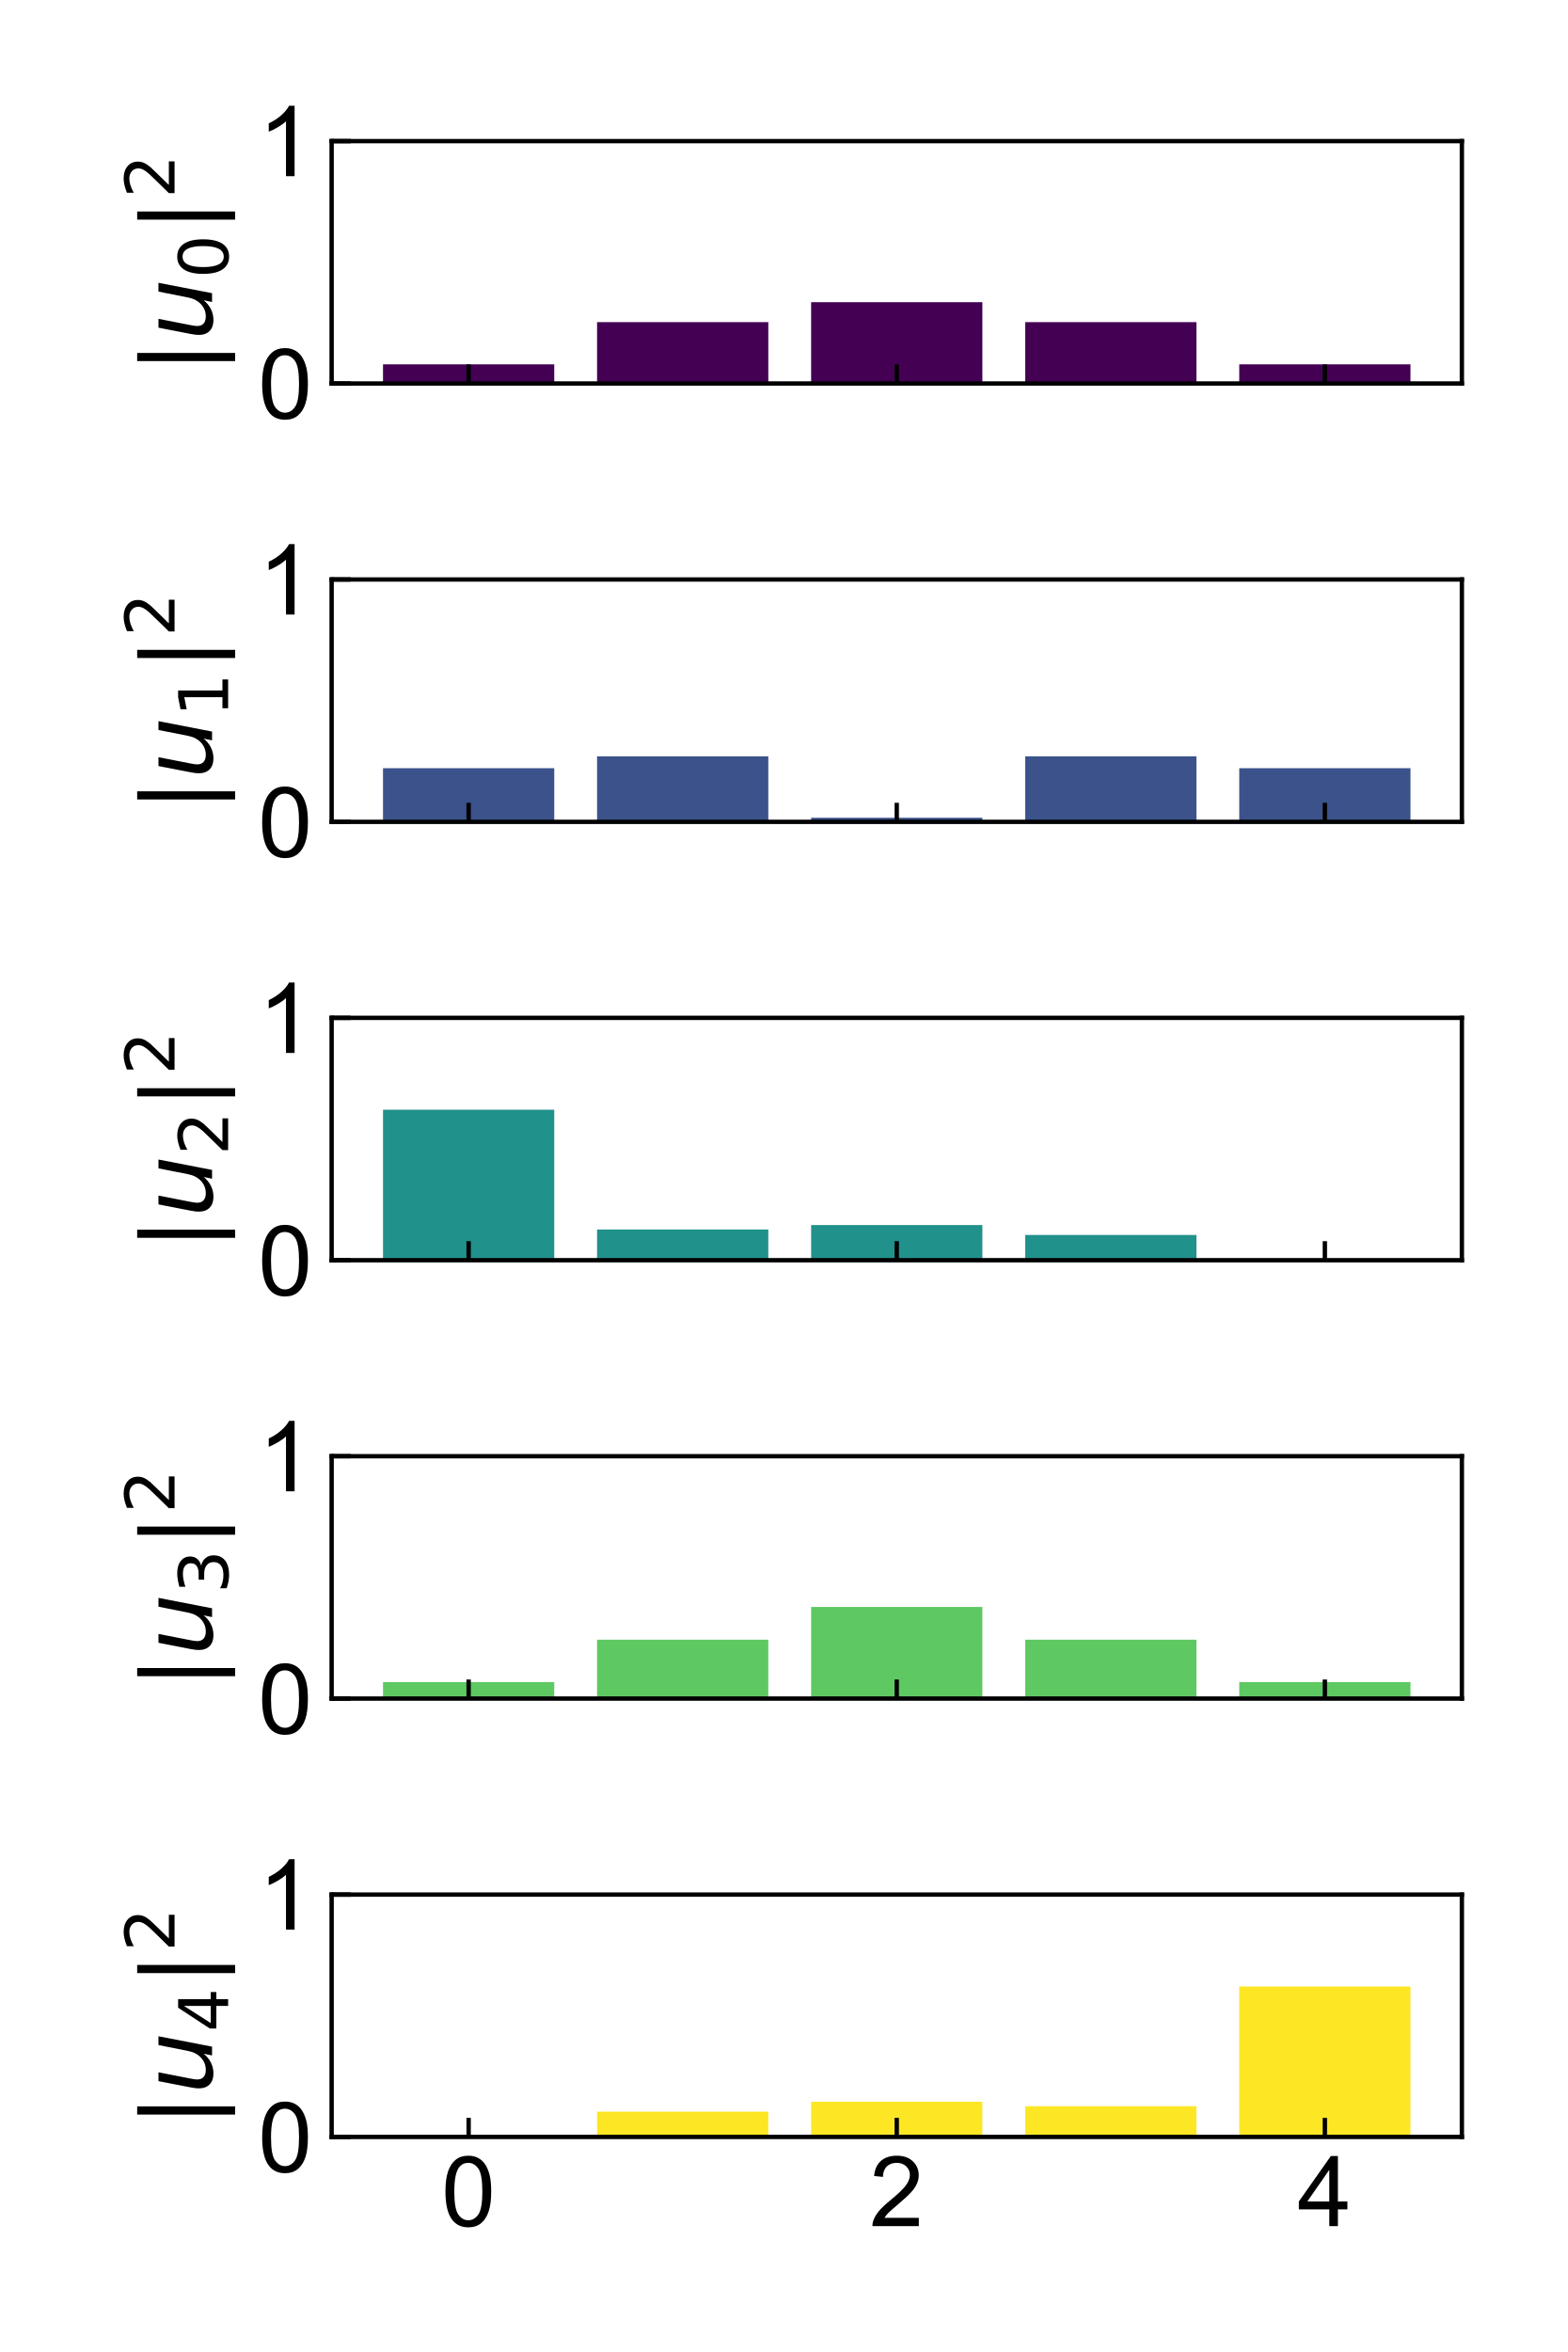
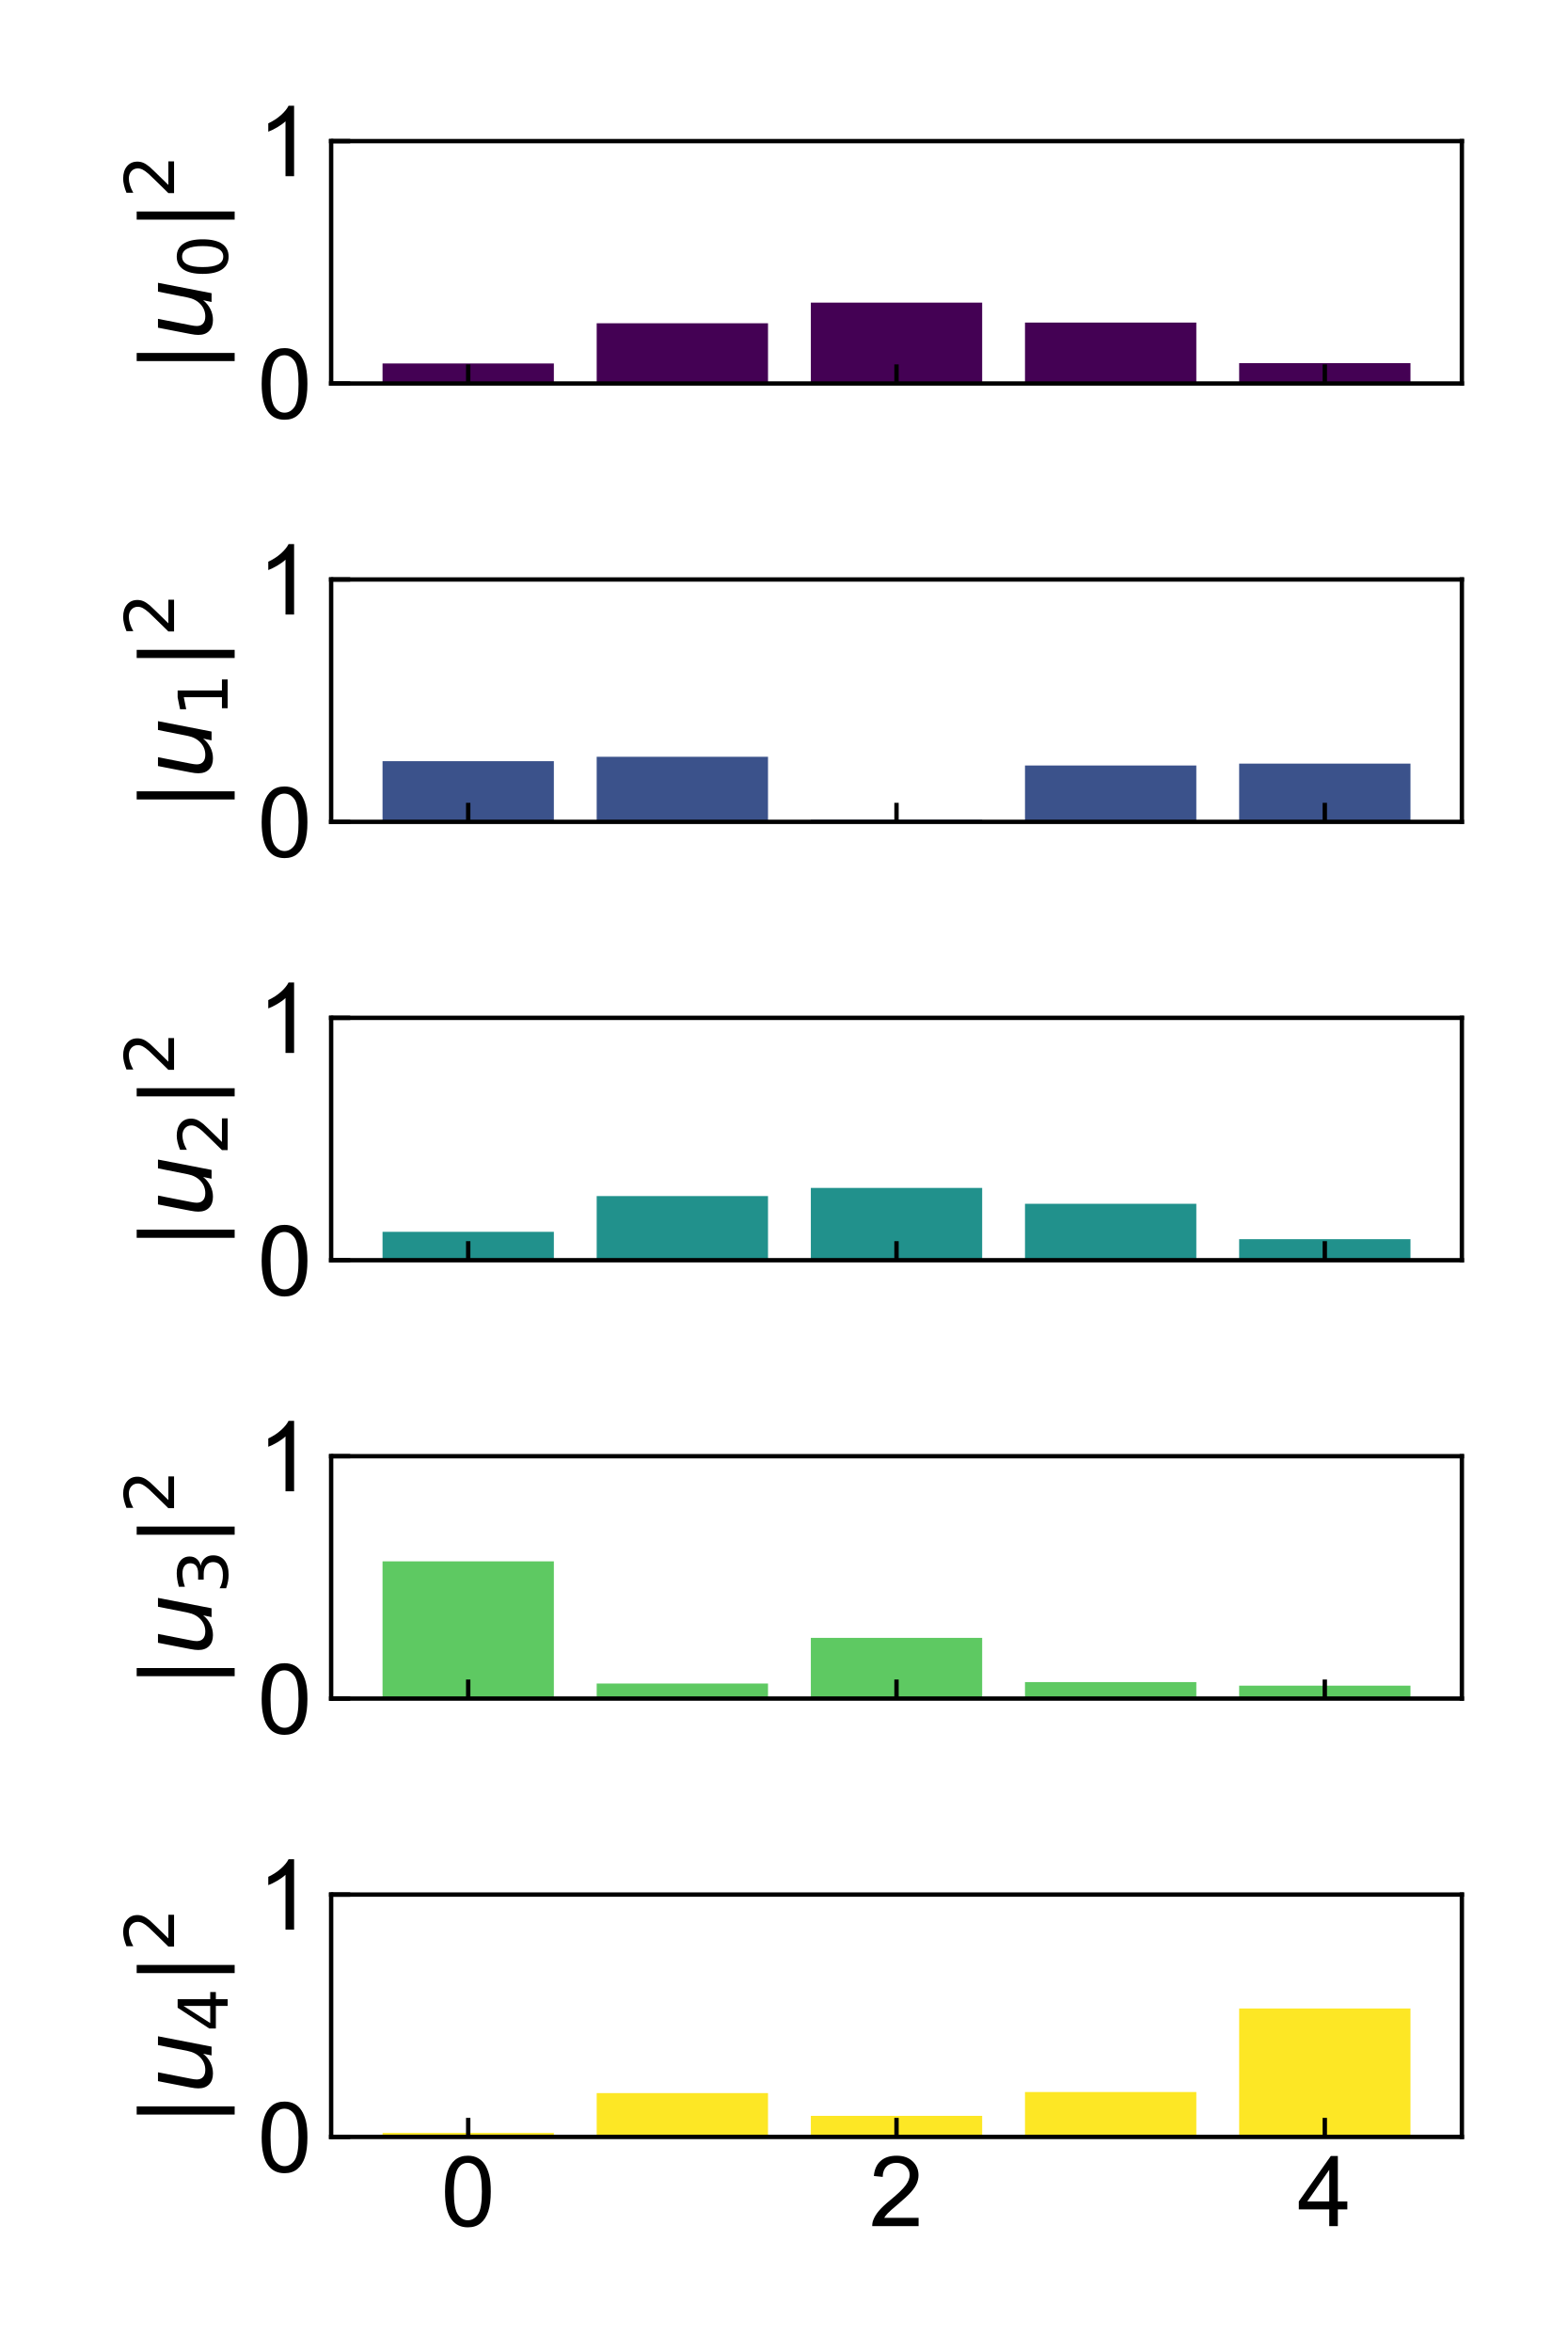
<svg xmlns="http://www.w3.org/2000/svg" xmlns:xlink="http://www.w3.org/1999/xlink" width="288pt" height="432pt" viewBox="0 0 288 432" version="1.1">
  <defs>
    <style type="text/css">*{stroke-linejoin: round; stroke-linecap: butt}</style>
  </defs>
  <g id="figure_1">
    <g id="patch_1">
      <path d="M 0 432  L 288 432  L 288 0  L 0 0  L 0 432  z " style="fill: none" />
    </g>
    <g id="axes_1">
      <g id="patch_2">
-         <path d="M 60.924 70.436  L 268.56 70.436  L 268.56 25.92  L 60.924 25.92  L 60.924 70.436  z " style="fill: none" />
+         <path d="M 60.834 70.436  L 268.56 70.436  L 268.56 25.92  L 60.834 25.92  L 60.834 70.436  z " style="fill: none" />
      </g>
      <g id="patch_3">
-         <path d="M 70.362 70.436  L 101.822 70.436  L 101.822 66.914  L 70.362 66.914  z " clip-path="url(#p28e2f2287b)" style="fill: #440154" />
+         <path d="M 70.276 70.436  L 101.75 70.436  L 101.75 66.758  L 70.276 66.758  z " clip-path="url(#p4194e853f9)" style="fill: #440154" />
      </g>
      <g id="patch_4">
-         <path d="M 109.687 70.436  L 141.147 70.436  L 141.147 59.168  L 109.687 59.168  z " clip-path="url(#p28e2f2287b)" style="fill: #440154" />
+         <path d="M 109.618 70.436  L 141.092 70.436  L 141.092 59.37  L 109.618 59.37  z " clip-path="url(#p4194e853f9)" style="fill: #440154" />
      </g>
      <g id="patch_5">
-         <path d="M 149.012 70.436  L 180.472 70.436  L 180.472 55.5  L 149.012 55.5  z " clip-path="url(#p28e2f2287b)" style="fill: #440154" />
+         <path d="M 148.96 70.436  L 180.434 70.436  L 180.434 55.585  L 148.96 55.585  z " clip-path="url(#p4194e853f9)" style="fill: #440154" />
      </g>
      <g id="patch_6">
-         <path d="M 188.337 70.436  L 219.797 70.436  L 219.797 59.168  L 188.337 59.168  z " clip-path="url(#p28e2f2287b)" style="fill: #440154" />
+         <path d="M 188.302 70.436  L 219.776 70.436  L 219.776 59.25  L 188.302 59.25  z " clip-path="url(#p4194e853f9)" style="fill: #440154" />
      </g>
      <g id="patch_7">
-         <path d="M 227.662 70.436  L 259.122 70.436  L 259.122 66.914  L 227.662 66.914  z " clip-path="url(#p28e2f2287b)" style="fill: #440154" />
+         <path d="M 227.644 70.436  L 259.118 70.436  L 259.118 66.701  L 227.644 66.701  z " clip-path="url(#p4194e853f9)" style="fill: #440154" />
      </g>
      <g id="matplotlib.axis_1">
        <g id="xtick_1">
          <g id="line2d_1">
            <defs>
-               <path id="m95ed838bce" d="M 0 0  L 0 -3.5  " style="stroke: #000000; stroke-width: 0.8" />
+               <path id="m0db8a20888" d="M 0 0  L 0 -3.5  " style="stroke: #000000; stroke-width: 0.8" />
            </defs>
            <g>
-               <use xlink:href="#m95ed838bce" x="86.092" y="70.436" style="stroke: #000000; stroke-width: 0.8" />
+               <use xlink:href="#m0db8a20888" x="86.013" y="70.436" style="stroke: #000000; stroke-width: 0.8" />
            </g>
          </g>
        </g>
        <g id="xtick_2">
          <g id="line2d_2">
            <g>
-               <use xlink:href="#m95ed838bce" x="164.742" y="70.436" style="stroke: #000000; stroke-width: 0.8" />
+               <use xlink:href="#m0db8a20888" x="164.697" y="70.436" style="stroke: #000000; stroke-width: 0.8" />
            </g>
          </g>
        </g>
        <g id="xtick_3">
          <g id="line2d_3">
            <g>
-               <use xlink:href="#m95ed838bce" x="243.392" y="70.436" style="stroke: #000000; stroke-width: 0.8" />
+               <use xlink:href="#m0db8a20888" x="243.381" y="70.436" style="stroke: #000000; stroke-width: 0.8" />
            </g>
          </g>
        </g>
      </g>
      <g id="matplotlib.axis_2">
        <g id="ytick_1">
          <g id="line2d_4">
            <defs>
-               <path id="m17a5500f47" d="M 0 0  L 3.5 0  " style="stroke: #000000; stroke-width: 0.8" />
+               <path id="ma8dd30c868" d="M 0 0  L 3.5 0  " style="stroke: #000000; stroke-width: 0.8" />
            </defs>
            <g>
-               <use xlink:href="#m17a5500f47" x="60.924" y="70.436" style="stroke: #000000; stroke-width: 0.8" />
+               <use xlink:href="#ma8dd30c868" x="60.834" y="70.436" style="stroke: #000000; stroke-width: 0.8" />
            </g>
          </g>
          <g id="text_1">
-             <g transform="translate(47.41431 76.87803) scale(0.18 -0.18)">
+             <g transform="translate(47.32431 76.87803) scale(0.18 -0.18)">
              <defs>
                <path id="ArialMT-30" d="M 266 2259  Q 266 3072 433 3567  Q 600 4063 929 4331  Q 1259 4600 1759 4600  Q 2128 4600 2406 4451  Q 2684 4303 2865 4023  Q 3047 3744 3150 3342  Q 3253 2941 3253 2259  Q 3253 1453 3087 958  Q 2922 463 2592 192  Q 2263 -78 1759 -78  Q 1097 -78 719 397  Q 266 969 266 2259  z M 844 2259  Q 844 1131 1108 757  Q 1372 384 1759 384  Q 2147 384 2411 759  Q 2675 1134 2675 2259  Q 2675 3391 2411 3762  Q 2147 4134 1753 4134  Q 1366 4134 1134 3806  Q 844 3388 844 2259  z " transform="scale(0.015625)" />
              </defs>
              <use xlink:href="#ArialMT-30" />
            </g>
          </g>
        </g>
        <g id="ytick_2">
          <g id="line2d_5">
            <g>
-               <use xlink:href="#m17a5500f47" x="60.924" y="25.92" style="stroke: #000000; stroke-width: 0.8" />
+               <use xlink:href="#ma8dd30c868" x="60.834" y="25.92" style="stroke: #000000; stroke-width: 0.8" />
            </g>
          </g>
          <g id="text_2">
-             <g transform="translate(47.41431 32.36203) scale(0.18 -0.18)">
+             <g transform="translate(47.32431 32.36203) scale(0.18 -0.18)">
              <defs>
                <path id="ArialMT-31" d="M 2384 0  L 1822 0  L 1822 3584  Q 1619 3391 1289 3197  Q 959 3003 697 2906  L 697 3450  Q 1169 3672 1522 3987  Q 1875 4303 2022 4600  L 2384 4600  L 2384 0  z " transform="scale(0.015625)" />
              </defs>
              <use xlink:href="#ArialMT-31" />
            </g>
          </g>
        </g>
        <g id="text_3">
-           <g transform="translate(39.09431 68.608) rotate(-90) scale(0.18 -0.18)">
+           <g transform="translate(39.00431 68.608) rotate(-90) scale(0.18 -0.18)">
            <defs>
              <path id="DejaVuSans-7c" d="M 1344 4891  L 1344 -1509  L 813 -1509  L 813 4891  L 1344 4891  z " transform="scale(0.015625)" />
              <path id="DejaVuSans-Oblique-75" d="M 428 1388  L 838 3500  L 1416 3500  L 1006 1409  Q 975 1256 961 1147  Q 947 1038 947 966  Q 947 700 1109 554  Q 1272 409 1569 409  Q 2031 409 2368 721  Q 2706 1034 2809 1563  L 3194 3500  L 3769 3500  L 3091 0  L 2516 0  L 2631 550  Q 2388 244 2052 76  Q 1716 -91 1338 -91  Q 878 -91 622 161  Q 366 413 366 863  Q 366 956 381 1097  Q 397 1238 428 1388  z " transform="scale(0.015625)" />
              <path id="DejaVuSans-30" d="M 2034 4250  Q 1547 4250 1301 3770  Q 1056 3291 1056 2328  Q 1056 1369 1301 889  Q 1547 409 2034 409  Q 2525 409 2770 889  Q 3016 1369 3016 2328  Q 3016 3291 2770 3770  Q 2525 4250 2034 4250  z M 2034 4750  Q 2819 4750 3233 4129  Q 3647 3509 3647 2328  Q 3647 1150 3233 529  Q 2819 -91 2034 -91  Q 1250 -91 836 529  Q 422 1150 422 2328  Q 422 3509 836 4129  Q 1250 4750 2034 4750  z " transform="scale(0.015625)" />
              <path id="DejaVuSans-32" d="M 1228 531  L 3431 531  L 3431 0  L 469 0  L 469 531  Q 828 903 1448 1529  Q 2069 2156 2228 2338  Q 2531 2678 2651 2914  Q 2772 3150 2772 3378  Q 2772 3750 2511 3984  Q 2250 4219 1831 4219  Q 1534 4219 1204 4116  Q 875 4013 500 3803  L 500 4441  Q 881 4594 1212 4672  Q 1544 4750 1819 4750  Q 2544 4750 2975 4387  Q 3406 4025 3406 3419  Q 3406 3131 3298 2873  Q 3191 2616 2906 2266  Q 2828 2175 2409 1742  Q 1991 1309 1228 531  z " transform="scale(0.015625)" />
            </defs>
            <use xlink:href="#DejaVuSans-7c" transform="translate(0 0.765625)" />
            <use xlink:href="#DejaVuSans-Oblique-75" transform="translate(33.69141 0.765625)" />
            <use xlink:href="#DejaVuSans-30" transform="translate(97.07031 -15.64062) scale(0.7)" />
            <use xlink:href="#DejaVuSans-7c" transform="translate(144.3408 0.765625)" />
            <use xlink:href="#DejaVuSans-32" transform="translate(178.9893 39.04688) scale(0.7)" />
          </g>
        </g>
      </g>
      <g id="patch_8">
-         <path d="M 60.924 70.436  L 60.924 25.92  " style="fill: none; stroke: #000000; stroke-width: 0.8; stroke-linejoin: miter; stroke-linecap: square" />
+         <path d="M 60.834 70.436  L 60.834 25.92  " style="fill: none; stroke: #000000; stroke-width: 0.8; stroke-linejoin: miter; stroke-linecap: square" />
      </g>
      <g id="patch_9">
        <path d="M 268.56 70.436  L 268.56 25.92  " style="fill: none; stroke: #000000; stroke-width: 0.8; stroke-linejoin: miter; stroke-linecap: square" />
      </g>
      <g id="patch_10">
-         <path d="M 60.924 70.436  L 268.56 70.436  " style="fill: none; stroke: #000000; stroke-width: 0.8; stroke-linejoin: miter; stroke-linecap: square" />
+         <path d="M 60.834 70.436  L 268.56 70.436  " style="fill: none; stroke: #000000; stroke-width: 0.8; stroke-linejoin: miter; stroke-linecap: square" />
      </g>
      <g id="patch_11">
-         <path d="M 60.924 25.92  L 268.56 25.92  " style="fill: none; stroke: #000000; stroke-width: 0.8; stroke-linejoin: miter; stroke-linecap: square" />
+         <path d="M 60.834 25.92  L 268.56 25.92  " style="fill: none; stroke: #000000; stroke-width: 0.8; stroke-linejoin: miter; stroke-linecap: square" />
      </g>
    </g>
    <g id="axes_2">
      <g id="patch_12">
-         <path d="M 60.924 150.952  L 268.56 150.952  L 268.56 106.436  L 60.924 106.436  L 60.924 150.952  z " style="fill: none" />
+         <path d="M 60.834 150.952  L 268.56 150.952  L 268.56 106.436  L 60.834 106.436  L 60.834 150.952  z " style="fill: none" />
      </g>
      <g id="patch_13">
-         <path d="M 70.362 150.952  L 101.822 150.952  L 101.822 141.103  L 70.362 141.103  z " clip-path="url(#p18218ea86d)" style="fill: #3b528b" />
+         <path d="M 70.276 150.952  L 101.75 150.952  L 101.75 139.808  L 70.276 139.808  z " clip-path="url(#p1e0406de6f)" style="fill: #3b528b" />
      </g>
      <g id="patch_14">
-         <path d="M 109.687 150.952  L 141.147 150.952  L 141.147 138.924  L 109.687 138.924  z " clip-path="url(#p18218ea86d)" style="fill: #3b528b" />
+         <path d="M 109.618 150.952  L 141.092 150.952  L 141.092 139.004  L 109.618 139.004  z " clip-path="url(#p1e0406de6f)" style="fill: #3b528b" />
      </g>
      <g id="patch_15">
-         <path d="M 149.012 150.952  L 180.472 150.952  L 180.472 150.192  L 149.012 150.192  z " clip-path="url(#p18218ea86d)" style="fill: #3b528b" />
+         <path d="M 148.96 150.952  L 180.434 150.952  L 180.434 150.571  L 148.96 150.571  z " clip-path="url(#p1e0406de6f)" style="fill: #3b528b" />
      </g>
      <g id="patch_16">
-         <path d="M 188.337 150.952  L 219.797 150.952  L 219.797 138.924  L 188.337 138.924  z " clip-path="url(#p18218ea86d)" style="fill: #3b528b" />
+         <path d="M 188.302 150.952  L 219.776 150.952  L 219.776 140.603  L 188.302 140.603  z " clip-path="url(#p1e0406de6f)" style="fill: #3b528b" />
      </g>
      <g id="patch_17">
-         <path d="M 227.662 150.952  L 259.122 150.952  L 259.122 141.103  L 227.662 141.103  z " clip-path="url(#p18218ea86d)" style="fill: #3b528b" />
+         <path d="M 227.644 150.952  L 259.118 150.952  L 259.118 140.258  L 227.644 140.258  z " clip-path="url(#p1e0406de6f)" style="fill: #3b528b" />
      </g>
      <g id="matplotlib.axis_3">
        <g id="xtick_4">
          <g id="line2d_6">
            <g>
-               <use xlink:href="#m95ed838bce" x="86.092" y="150.952" style="stroke: #000000; stroke-width: 0.8" />
+               <use xlink:href="#m0db8a20888" x="86.013" y="150.952" style="stroke: #000000; stroke-width: 0.8" />
            </g>
          </g>
        </g>
        <g id="xtick_5">
          <g id="line2d_7">
            <g>
-               <use xlink:href="#m95ed838bce" x="164.742" y="150.952" style="stroke: #000000; stroke-width: 0.8" />
+               <use xlink:href="#m0db8a20888" x="164.697" y="150.952" style="stroke: #000000; stroke-width: 0.8" />
            </g>
          </g>
        </g>
        <g id="xtick_6">
          <g id="line2d_8">
            <g>
-               <use xlink:href="#m95ed838bce" x="243.392" y="150.952" style="stroke: #000000; stroke-width: 0.8" />
+               <use xlink:href="#m0db8a20888" x="243.381" y="150.952" style="stroke: #000000; stroke-width: 0.8" />
            </g>
          </g>
        </g>
      </g>
      <g id="matplotlib.axis_4">
        <g id="ytick_3">
          <g id="line2d_9">
            <g>
-               <use xlink:href="#m17a5500f47" x="60.924" y="150.952" style="stroke: #000000; stroke-width: 0.8" />
+               <use xlink:href="#ma8dd30c868" x="60.834" y="150.952" style="stroke: #000000; stroke-width: 0.8" />
            </g>
          </g>
          <g id="text_4">
-             <g transform="translate(47.41431 157.394) scale(0.18 -0.18)">
+             <g transform="translate(47.32431 157.394) scale(0.18 -0.18)">
              <use xlink:href="#ArialMT-30" />
            </g>
          </g>
        </g>
        <g id="ytick_4">
          <g id="line2d_10">
            <g>
-               <use xlink:href="#m17a5500f47" x="60.924" y="106.436" style="stroke: #000000; stroke-width: 0.8" />
+               <use xlink:href="#ma8dd30c868" x="60.834" y="106.436" style="stroke: #000000; stroke-width: 0.8" />
            </g>
          </g>
          <g id="text_5">
-             <g transform="translate(47.41431 112.878) scale(0.18 -0.18)">
+             <g transform="translate(47.32431 112.878) scale(0.18 -0.18)">
              <use xlink:href="#ArialMT-31" />
            </g>
          </g>
        </g>
        <g id="text_6">
-           <g transform="translate(39.09431 149.124) rotate(-90) scale(0.18 -0.18)">
+           <g transform="translate(39.00431 149.124) rotate(-90) scale(0.18 -0.18)">
            <defs>
              <path id="DejaVuSans-31" d="M 794 531  L 1825 531  L 1825 4091  L 703 3866  L 703 4441  L 1819 4666  L 2450 4666  L 2450 531  L 3481 531  L 3481 0  L 794 0  L 794 531  z " transform="scale(0.015625)" />
            </defs>
            <use xlink:href="#DejaVuSans-7c" transform="translate(0 0.765625)" />
            <use xlink:href="#DejaVuSans-Oblique-75" transform="translate(33.69141 0.765625)" />
            <use xlink:href="#DejaVuSans-31" transform="translate(97.07031 -15.64062) scale(0.7)" />
            <use xlink:href="#DejaVuSans-7c" transform="translate(144.3408 0.765625)" />
            <use xlink:href="#DejaVuSans-32" transform="translate(178.9893 39.04688) scale(0.7)" />
          </g>
        </g>
      </g>
      <g id="patch_18">
-         <path d="M 60.924 150.952  L 60.924 106.436  " style="fill: none; stroke: #000000; stroke-width: 0.8; stroke-linejoin: miter; stroke-linecap: square" />
+         <path d="M 60.834 150.952  L 60.834 106.436  " style="fill: none; stroke: #000000; stroke-width: 0.8; stroke-linejoin: miter; stroke-linecap: square" />
      </g>
      <g id="patch_19">
        <path d="M 268.56 150.952  L 268.56 106.436  " style="fill: none; stroke: #000000; stroke-width: 0.8; stroke-linejoin: miter; stroke-linecap: square" />
      </g>
      <g id="patch_20">
-         <path d="M 60.924 150.952  L 268.56 150.952  " style="fill: none; stroke: #000000; stroke-width: 0.8; stroke-linejoin: miter; stroke-linecap: square" />
+         <path d="M 60.834 150.952  L 268.56 150.952  " style="fill: none; stroke: #000000; stroke-width: 0.8; stroke-linejoin: miter; stroke-linecap: square" />
      </g>
      <g id="patch_21">
-         <path d="M 60.924 106.436  L 268.56 106.436  " style="fill: none; stroke: #000000; stroke-width: 0.8; stroke-linejoin: miter; stroke-linecap: square" />
+         <path d="M 60.834 106.436  L 268.56 106.436  " style="fill: none; stroke: #000000; stroke-width: 0.8; stroke-linejoin: miter; stroke-linecap: square" />
      </g>
    </g>
    <g id="axes_3">
      <g id="patch_22">
-         <path d="M 60.924 231.468  L 268.56 231.468  L 268.56 186.952  L 60.924 186.952  L 60.924 231.468  z " style="fill: none" />
+         <path d="M 60.834 231.468  L 268.56 231.468  L 268.56 186.952  L 60.834 186.952  L 60.834 231.468  z " style="fill: none" />
      </g>
      <g id="patch_23">
-         <path d="M 70.362 231.468  L 101.822 231.468  L 101.822 203.824  L 70.362 203.824  z " clip-path="url(#p62b3d5a373)" style="fill: #21918c" />
+         <path d="M 70.276 231.468  L 101.75 231.468  L 101.75 226.249  L 70.276 226.249  z " clip-path="url(#pfb5d7b44de)" style="fill: #21918c" />
      </g>
      <g id="patch_24">
-         <path d="M 109.687 231.468  L 141.147 231.468  L 141.147 225.825  L 109.687 225.825  z " clip-path="url(#p62b3d5a373)" style="fill: #21918c" />
+         <path d="M 109.618 231.468  L 141.092 231.468  L 141.092 219.683  L 109.618 219.683  z " clip-path="url(#pfb5d7b44de)" style="fill: #21918c" />
      </g>
      <g id="patch_25">
-         <path d="M 149.012 231.468  L 180.472 231.468  L 180.472 225.007  L 149.012 225.007  z " clip-path="url(#p62b3d5a373)" style="fill: #21918c" />
+         <path d="M 148.96 231.468  L 180.434 231.468  L 180.434 218.185  L 148.96 218.185  z " clip-path="url(#pfb5d7b44de)" style="fill: #21918c" />
      </g>
      <g id="patch_26">
-         <path d="M 188.337 231.468  L 219.797 231.468  L 219.797 226.827  L 188.337 226.827  z " clip-path="url(#p62b3d5a373)" style="fill: #21918c" />
+         <path d="M 188.302 231.468  L 219.776 231.468  L 219.776 221.104  L 188.302 221.104  z " clip-path="url(#pfb5d7b44de)" style="fill: #21918c" />
      </g>
      <g id="patch_27">
-         <path d="M 227.662 231.468  L 259.122 231.468  L 259.122 231.341  L 227.662 231.341  z " clip-path="url(#p62b3d5a373)" style="fill: #21918c" />
+         <path d="M 227.644 231.468  L 259.118 231.468  L 259.118 227.603  L 227.644 227.603  z " clip-path="url(#pfb5d7b44de)" style="fill: #21918c" />
      </g>
      <g id="matplotlib.axis_5">
        <g id="xtick_7">
          <g id="line2d_11">
            <g>
-               <use xlink:href="#m95ed838bce" x="86.092" y="231.468" style="stroke: #000000; stroke-width: 0.8" />
+               <use xlink:href="#m0db8a20888" x="86.013" y="231.468" style="stroke: #000000; stroke-width: 0.8" />
            </g>
          </g>
        </g>
        <g id="xtick_8">
          <g id="line2d_12">
            <g>
-               <use xlink:href="#m95ed838bce" x="164.742" y="231.468" style="stroke: #000000; stroke-width: 0.8" />
+               <use xlink:href="#m0db8a20888" x="164.697" y="231.468" style="stroke: #000000; stroke-width: 0.8" />
            </g>
          </g>
        </g>
        <g id="xtick_9">
          <g id="line2d_13">
            <g>
-               <use xlink:href="#m95ed838bce" x="243.392" y="231.468" style="stroke: #000000; stroke-width: 0.8" />
+               <use xlink:href="#m0db8a20888" x="243.381" y="231.468" style="stroke: #000000; stroke-width: 0.8" />
            </g>
          </g>
        </g>
      </g>
      <g id="matplotlib.axis_6">
        <g id="ytick_5">
          <g id="line2d_14">
            <g>
-               <use xlink:href="#m17a5500f47" x="60.924" y="231.468" style="stroke: #000000; stroke-width: 0.8" />
+               <use xlink:href="#ma8dd30c868" x="60.834" y="231.468" style="stroke: #000000; stroke-width: 0.8" />
            </g>
          </g>
          <g id="text_7">
-             <g transform="translate(47.41431 237.91) scale(0.18 -0.18)">
+             <g transform="translate(47.32431 237.91) scale(0.18 -0.18)">
              <use xlink:href="#ArialMT-30" />
            </g>
          </g>
        </g>
        <g id="ytick_6">
          <g id="line2d_15">
            <g>
-               <use xlink:href="#m17a5500f47" x="60.924" y="186.952" style="stroke: #000000; stroke-width: 0.8" />
+               <use xlink:href="#ma8dd30c868" x="60.834" y="186.952" style="stroke: #000000; stroke-width: 0.8" />
            </g>
          </g>
          <g id="text_8">
-             <g transform="translate(47.41431 193.394) scale(0.18 -0.18)">
+             <g transform="translate(47.32431 193.394) scale(0.18 -0.18)">
              <use xlink:href="#ArialMT-31" />
            </g>
          </g>
        </g>
        <g id="text_9">
-           <g transform="translate(39.09431 229.64) rotate(-90) scale(0.18 -0.18)">
+           <g transform="translate(39.00431 229.64) rotate(-90) scale(0.18 -0.18)">
            <use xlink:href="#DejaVuSans-7c" transform="translate(0 0.765625)" />
            <use xlink:href="#DejaVuSans-Oblique-75" transform="translate(33.69141 0.765625)" />
            <use xlink:href="#DejaVuSans-32" transform="translate(97.07031 -15.64062) scale(0.7)" />
            <use xlink:href="#DejaVuSans-7c" transform="translate(144.3408 0.765625)" />
            <use xlink:href="#DejaVuSans-32" transform="translate(178.9893 39.04688) scale(0.7)" />
          </g>
        </g>
      </g>
      <g id="patch_28">
-         <path d="M 60.924 231.468  L 60.924 186.952  " style="fill: none; stroke: #000000; stroke-width: 0.8; stroke-linejoin: miter; stroke-linecap: square" />
+         <path d="M 60.834 231.468  L 60.834 186.952  " style="fill: none; stroke: #000000; stroke-width: 0.8; stroke-linejoin: miter; stroke-linecap: square" />
      </g>
      <g id="patch_29">
        <path d="M 268.56 231.468  L 268.56 186.952  " style="fill: none; stroke: #000000; stroke-width: 0.8; stroke-linejoin: miter; stroke-linecap: square" />
      </g>
      <g id="patch_30">
-         <path d="M 60.924 231.468  L 268.56 231.468  " style="fill: none; stroke: #000000; stroke-width: 0.8; stroke-linejoin: miter; stroke-linecap: square" />
+         <path d="M 60.834 231.468  L 268.56 231.468  " style="fill: none; stroke: #000000; stroke-width: 0.8; stroke-linejoin: miter; stroke-linecap: square" />
      </g>
      <g id="patch_31">
-         <path d="M 60.924 186.952  L 268.56 186.952  " style="fill: none; stroke: #000000; stroke-width: 0.8; stroke-linejoin: miter; stroke-linecap: square" />
+         <path d="M 60.834 186.952  L 268.56 186.952  " style="fill: none; stroke: #000000; stroke-width: 0.8; stroke-linejoin: miter; stroke-linecap: square" />
      </g>
    </g>
    <g id="axes_4">
      <g id="patch_32">
-         <path d="M 60.924 311.984  L 268.56 311.984  L 268.56 267.468  L 60.924 267.468  L 60.924 311.984  z " style="fill: none" />
+         <path d="M 60.834 311.984  L 268.56 311.984  L 268.56 267.468  L 60.834 267.468  L 60.834 311.984  z " style="fill: none" />
      </g>
      <g id="patch_33">
-         <path d="M 70.362 311.984  L 101.822 311.984  L 101.822 308.959  L 70.362 308.959  z " clip-path="url(#pecb03384b0)" style="fill: #5ec962" />
+         <path d="M 70.276 311.984  L 101.75 311.984  L 101.75 286.777  L 70.276 286.777  z " clip-path="url(#p7bcd8430e5)" style="fill: #5ec962" />
      </g>
      <g id="patch_34">
-         <path d="M 109.687 311.984  L 141.147 311.984  L 141.147 301.164  L 109.687 301.164  z " clip-path="url(#pecb03384b0)" style="fill: #5ec962" />
+         <path d="M 109.618 311.984  L 141.092 311.984  L 141.092 309.223  L 109.618 309.223  z " clip-path="url(#p7bcd8430e5)" style="fill: #5ec962" />
      </g>
      <g id="patch_35">
-         <path d="M 149.012 311.984  L 180.472 311.984  L 180.472 295.159  L 149.012 295.159  z " clip-path="url(#pecb03384b0)" style="fill: #5ec962" />
+         <path d="M 148.96 311.984  L 180.434 311.984  L 180.434 300.839  L 148.96 300.839  z " clip-path="url(#p7bcd8430e5)" style="fill: #5ec962" />
      </g>
      <g id="patch_36">
-         <path d="M 188.337 311.984  L 219.797 311.984  L 219.797 301.164  L 188.337 301.164  z " clip-path="url(#pecb03384b0)" style="fill: #5ec962" />
+         <path d="M 188.302 311.984  L 219.776 311.984  L 219.776 308.95  L 188.302 308.95  z " clip-path="url(#p7bcd8430e5)" style="fill: #5ec962" />
      </g>
      <g id="patch_37">
-         <path d="M 227.662 311.984  L 259.122 311.984  L 259.122 308.959  L 227.662 308.959  z " clip-path="url(#pecb03384b0)" style="fill: #5ec962" />
+         <path d="M 227.644 311.984  L 259.118 311.984  L 259.118 309.615  L 227.644 309.615  z " clip-path="url(#p7bcd8430e5)" style="fill: #5ec962" />
      </g>
      <g id="matplotlib.axis_7">
        <g id="xtick_10">
          <g id="line2d_16">
            <g>
-               <use xlink:href="#m95ed838bce" x="86.092" y="311.984" style="stroke: #000000; stroke-width: 0.8" />
+               <use xlink:href="#m0db8a20888" x="86.013" y="311.984" style="stroke: #000000; stroke-width: 0.8" />
            </g>
          </g>
        </g>
        <g id="xtick_11">
          <g id="line2d_17">
            <g>
-               <use xlink:href="#m95ed838bce" x="164.742" y="311.984" style="stroke: #000000; stroke-width: 0.8" />
+               <use xlink:href="#m0db8a20888" x="164.697" y="311.984" style="stroke: #000000; stroke-width: 0.8" />
            </g>
          </g>
        </g>
        <g id="xtick_12">
          <g id="line2d_18">
            <g>
-               <use xlink:href="#m95ed838bce" x="243.392" y="311.984" style="stroke: #000000; stroke-width: 0.8" />
+               <use xlink:href="#m0db8a20888" x="243.381" y="311.984" style="stroke: #000000; stroke-width: 0.8" />
            </g>
          </g>
        </g>
      </g>
      <g id="matplotlib.axis_8">
        <g id="ytick_7">
          <g id="line2d_19">
            <g>
-               <use xlink:href="#m17a5500f47" x="60.924" y="311.984" style="stroke: #000000; stroke-width: 0.8" />
+               <use xlink:href="#ma8dd30c868" x="60.834" y="311.984" style="stroke: #000000; stroke-width: 0.8" />
            </g>
          </g>
          <g id="text_10">
-             <g transform="translate(47.41431 318.426) scale(0.18 -0.18)">
+             <g transform="translate(47.32431 318.426) scale(0.18 -0.18)">
              <use xlink:href="#ArialMT-30" />
            </g>
          </g>
        </g>
        <g id="ytick_8">
          <g id="line2d_20">
            <g>
-               <use xlink:href="#m17a5500f47" x="60.924" y="267.468" style="stroke: #000000; stroke-width: 0.8" />
+               <use xlink:href="#ma8dd30c868" x="60.834" y="267.468" style="stroke: #000000; stroke-width: 0.8" />
            </g>
          </g>
          <g id="text_11">
-             <g transform="translate(47.41431 273.91) scale(0.18 -0.18)">
+             <g transform="translate(47.32431 273.91) scale(0.18 -0.18)">
              <use xlink:href="#ArialMT-31" />
            </g>
          </g>
        </g>
        <g id="text_12">
-           <g transform="translate(39.09431 310.156) rotate(-90) scale(0.18 -0.18)">
+           <g transform="translate(39.00431 310.156) rotate(-90) scale(0.18 -0.18)">
            <defs>
              <path id="DejaVuSans-33" d="M 2597 2516  Q 3050 2419 3304 2112  Q 3559 1806 3559 1356  Q 3559 666 3084 287  Q 2609 -91 1734 -91  Q 1441 -91 1130 -33  Q 819 25 488 141  L 488 750  Q 750 597 1062 519  Q 1375 441 1716 441  Q 2309 441 2620 675  Q 2931 909 2931 1356  Q 2931 1769 2642 2001  Q 2353 2234 1838 2234  L 1294 2234  L 1294 2753  L 1863 2753  Q 2328 2753 2575 2939  Q 2822 3125 2822 3475  Q 2822 3834 2567 4026  Q 2313 4219 1838 4219  Q 1578 4219 1281 4162  Q 984 4106 628 3988  L 628 4550  Q 988 4650 1302 4700  Q 1616 4750 1894 4750  Q 2613 4750 3031 4423  Q 3450 4097 3450 3541  Q 3450 3153 3228 2886  Q 3006 2619 2597 2516  z " transform="scale(0.015625)" />
            </defs>
            <use xlink:href="#DejaVuSans-7c" transform="translate(0 0.765625)" />
            <use xlink:href="#DejaVuSans-Oblique-75" transform="translate(33.69141 0.765625)" />
            <use xlink:href="#DejaVuSans-33" transform="translate(97.07031 -15.64062) scale(0.7)" />
            <use xlink:href="#DejaVuSans-7c" transform="translate(144.3408 0.765625)" />
            <use xlink:href="#DejaVuSans-32" transform="translate(178.9893 39.04688) scale(0.7)" />
          </g>
        </g>
      </g>
      <g id="patch_38">
-         <path d="M 60.924 311.984  L 60.924 267.468  " style="fill: none; stroke: #000000; stroke-width: 0.8; stroke-linejoin: miter; stroke-linecap: square" />
+         <path d="M 60.834 311.984  L 60.834 267.468  " style="fill: none; stroke: #000000; stroke-width: 0.8; stroke-linejoin: miter; stroke-linecap: square" />
      </g>
      <g id="patch_39">
        <path d="M 268.56 311.984  L 268.56 267.468  " style="fill: none; stroke: #000000; stroke-width: 0.8; stroke-linejoin: miter; stroke-linecap: square" />
      </g>
      <g id="patch_40">
-         <path d="M 60.924 311.984  L 268.56 311.984  " style="fill: none; stroke: #000000; stroke-width: 0.8; stroke-linejoin: miter; stroke-linecap: square" />
+         <path d="M 60.834 311.984  L 268.56 311.984  " style="fill: none; stroke: #000000; stroke-width: 0.8; stroke-linejoin: miter; stroke-linecap: square" />
      </g>
      <g id="patch_41">
-         <path d="M 60.924 267.468  L 268.56 267.468  " style="fill: none; stroke: #000000; stroke-width: 0.8; stroke-linejoin: miter; stroke-linecap: square" />
+         <path d="M 60.834 267.468  L 268.56 267.468  " style="fill: none; stroke: #000000; stroke-width: 0.8; stroke-linejoin: miter; stroke-linecap: square" />
      </g>
    </g>
    <g id="axes_5">
      <g id="patch_42">
-         <path d="M 60.924 392.5  L 268.56 392.5  L 268.56 347.984  L 60.924 347.984  L 60.924 392.5  z " style="fill: none" />
+         <path d="M 60.834 392.5  L 268.56 392.5  L 268.56 347.984  L 60.834 347.984  L 60.834 392.5  z " style="fill: none" />
      </g>
      <g id="patch_43">
-         <path d="M 70.362 392.5  L 101.822 392.5  L 101.822 392.373  L 70.362 392.373  z " clip-path="url(#p214bdce659)" style="fill: #fde725" />
+         <path d="M 70.276 392.5  L 101.75 392.5  L 101.75 391.766  L 70.276 391.766  z " clip-path="url(#p65c7d36ecb)" style="fill: #fde725" />
      </g>
      <g id="patch_44">
-         <path d="M 109.687 392.5  L 141.147 392.5  L 141.147 387.859  L 109.687 387.859  z " clip-path="url(#p214bdce659)" style="fill: #fde725" />
+         <path d="M 109.618 392.5  L 141.092 392.5  L 141.092 384.44  L 109.618 384.44  z " clip-path="url(#p65c7d36ecb)" style="fill: #fde725" />
      </g>
      <g id="patch_45">
-         <path d="M 149.012 392.5  L 180.472 392.5  L 180.472 386.039  L 149.012 386.039  z " clip-path="url(#p214bdce659)" style="fill: #fde725" />
+         <path d="M 148.96 392.5  L 180.434 392.5  L 180.434 388.624  L 148.96 388.624  z " clip-path="url(#p65c7d36ecb)" style="fill: #fde725" />
      </g>
      <g id="patch_46">
-         <path d="M 188.337 392.5  L 219.797 392.5  L 219.797 386.857  L 188.337 386.857  z " clip-path="url(#p214bdce659)" style="fill: #fde725" />
+         <path d="M 188.302 392.5  L 219.776 392.5  L 219.776 384.252  L 188.302 384.252  z " clip-path="url(#p65c7d36ecb)" style="fill: #fde725" />
      </g>
      <g id="patch_47">
-         <path d="M 227.662 392.5  L 259.122 392.5  L 259.122 364.856  L 227.662 364.856  z " clip-path="url(#p214bdce659)" style="fill: #fde725" />
+         <path d="M 227.644 392.5  L 259.118 392.5  L 259.118 368.903  L 227.644 368.903  z " clip-path="url(#p65c7d36ecb)" style="fill: #fde725" />
      </g>
      <g id="matplotlib.axis_9">
        <g id="xtick_13">
          <g id="line2d_21">
            <g>
-               <use xlink:href="#m95ed838bce" x="86.092" y="392.5" style="stroke: #000000; stroke-width: 0.8" />
+               <use xlink:href="#m0db8a20888" x="86.013" y="392.5" style="stroke: #000000; stroke-width: 0.8" />
            </g>
          </g>
          <g id="text_13">
-             <g transform="translate(81.08716 408.8841) scale(0.18 -0.18)">
+             <g transform="translate(81.00807 408.8841) scale(0.18 -0.18)">
              <use xlink:href="#ArialMT-30" />
            </g>
          </g>
        </g>
        <g id="xtick_14">
          <g id="line2d_22">
            <g>
-               <use xlink:href="#m95ed838bce" x="164.742" y="392.5" style="stroke: #000000; stroke-width: 0.8" />
+               <use xlink:href="#m0db8a20888" x="164.697" y="392.5" style="stroke: #000000; stroke-width: 0.8" />
            </g>
          </g>
          <g id="text_14">
-             <g transform="translate(159.7372 408.8841) scale(0.18 -0.18)">
+             <g transform="translate(159.6922 408.8841) scale(0.18 -0.18)">
              <defs>
                <path id="ArialMT-32" d="M 3222 541  L 3222 0  L 194 0  Q 188 203 259 391  Q 375 700 629 1000  Q 884 1300 1366 1694  Q 2113 2306 2375 2664  Q 2638 3022 2638 3341  Q 2638 3675 2398 3904  Q 2159 4134 1775 4134  Q 1369 4134 1125 3890  Q 881 3647 878 3216  L 300 3275  Q 359 3922 746 4261  Q 1134 4600 1788 4600  Q 2447 4600 2831 4234  Q 3216 3869 3216 3328  Q 3216 3053 3103 2787  Q 2991 2522 2730 2228  Q 2469 1934 1863 1422  Q 1356 997 1212 845  Q 1069 694 975 541  L 3222 541  z " transform="scale(0.015625)" />
              </defs>
              <use xlink:href="#ArialMT-32" />
            </g>
          </g>
        </g>
        <g id="xtick_15">
          <g id="line2d_23">
            <g>
-               <use xlink:href="#m95ed838bce" x="243.392" y="392.5" style="stroke: #000000; stroke-width: 0.8" />
+               <use xlink:href="#m0db8a20888" x="243.381" y="392.5" style="stroke: #000000; stroke-width: 0.8" />
            </g>
          </g>
          <g id="text_15">
-             <g transform="translate(238.3872 408.8841) scale(0.18 -0.18)">
+             <g transform="translate(238.3762 408.8841) scale(0.18 -0.18)">
              <defs>
                <path id="ArialMT-34" d="M 2069 0  L 2069 1097  L 81 1097  L 81 1613  L 2172 4581  L 2631 4581  L 2631 1613  L 3250 1613  L 3250 1097  L 2631 1097  L 2631 0  L 2069 0  z M 2069 1613  L 2069 3678  L 634 1613  L 2069 1613  z " transform="scale(0.015625)" />
              </defs>
              <use xlink:href="#ArialMT-34" />
            </g>
          </g>
        </g>
      </g>
      <g id="matplotlib.axis_10">
        <g id="ytick_9">
          <g id="line2d_24">
            <g>
-               <use xlink:href="#m17a5500f47" x="60.924" y="392.5" style="stroke: #000000; stroke-width: 0.8" />
+               <use xlink:href="#ma8dd30c868" x="60.834" y="392.5" style="stroke: #000000; stroke-width: 0.8" />
            </g>
          </g>
          <g id="text_16">
-             <g transform="translate(47.41431 398.942) scale(0.18 -0.18)">
+             <g transform="translate(47.32431 398.942) scale(0.18 -0.18)">
              <use xlink:href="#ArialMT-30" />
            </g>
          </g>
        </g>
        <g id="ytick_10">
          <g id="line2d_25">
            <g>
-               <use xlink:href="#m17a5500f47" x="60.924" y="347.984" style="stroke: #000000; stroke-width: 0.8" />
+               <use xlink:href="#ma8dd30c868" x="60.834" y="347.984" style="stroke: #000000; stroke-width: 0.8" />
            </g>
          </g>
          <g id="text_17">
-             <g transform="translate(47.41431 354.426) scale(0.18 -0.18)">
+             <g transform="translate(47.32431 354.426) scale(0.18 -0.18)">
              <use xlink:href="#ArialMT-31" />
            </g>
          </g>
        </g>
        <g id="text_18">
-           <g transform="translate(39.09431 390.672) rotate(-90) scale(0.18 -0.18)">
+           <g transform="translate(39.00431 390.672) rotate(-90) scale(0.18 -0.18)">
            <defs>
              <path id="DejaVuSans-34" d="M 2419 4116  L 825 1625  L 2419 1625  L 2419 4116  z M 2253 4666  L 3047 4666  L 3047 1625  L 3713 1625  L 3713 1100  L 3047 1100  L 3047 0  L 2419 0  L 2419 1100  L 313 1100  L 313 1709  L 2253 4666  z " transform="scale(0.015625)" />
            </defs>
            <use xlink:href="#DejaVuSans-7c" transform="translate(0 0.765625)" />
            <use xlink:href="#DejaVuSans-Oblique-75" transform="translate(33.69141 0.765625)" />
            <use xlink:href="#DejaVuSans-34" transform="translate(97.07031 -15.64062) scale(0.7)" />
            <use xlink:href="#DejaVuSans-7c" transform="translate(144.3408 0.765625)" />
            <use xlink:href="#DejaVuSans-32" transform="translate(178.9893 39.04688) scale(0.7)" />
          </g>
        </g>
      </g>
      <g id="patch_48">
-         <path d="M 60.924 392.5  L 60.924 347.984  " style="fill: none; stroke: #000000; stroke-width: 0.8; stroke-linejoin: miter; stroke-linecap: square" />
+         <path d="M 60.834 392.5  L 60.834 347.984  " style="fill: none; stroke: #000000; stroke-width: 0.8; stroke-linejoin: miter; stroke-linecap: square" />
      </g>
      <g id="patch_49">
        <path d="M 268.56 392.5  L 268.56 347.984  " style="fill: none; stroke: #000000; stroke-width: 0.8; stroke-linejoin: miter; stroke-linecap: square" />
      </g>
      <g id="patch_50">
-         <path d="M 60.924 392.5  L 268.56 392.5  " style="fill: none; stroke: #000000; stroke-width: 0.8; stroke-linejoin: miter; stroke-linecap: square" />
+         <path d="M 60.834 392.5  L 268.56 392.5  " style="fill: none; stroke: #000000; stroke-width: 0.8; stroke-linejoin: miter; stroke-linecap: square" />
      </g>
      <g id="patch_51">
-         <path d="M 60.924 347.984  L 268.56 347.984  " style="fill: none; stroke: #000000; stroke-width: 0.8; stroke-linejoin: miter; stroke-linecap: square" />
+         <path d="M 60.834 347.984  L 268.56 347.984  " style="fill: none; stroke: #000000; stroke-width: 0.8; stroke-linejoin: miter; stroke-linecap: square" />
      </g>
    </g>
  </g>
  <defs>
-     <clipPath id="p28e2f2287b">
-       <rect x="60.924" y="25.92" width="207.636" height="44.516" />
+     <clipPath id="p4194e853f9">
+       <rect x="60.834" y="25.92" width="207.726" height="44.516" />
    </clipPath>
-     <clipPath id="p18218ea86d">
-       <rect x="60.924" y="106.436" width="207.636" height="44.516" />
+     <clipPath id="p1e0406de6f">
+       <rect x="60.834" y="106.436" width="207.726" height="44.516" />
    </clipPath>
-     <clipPath id="p62b3d5a373">
-       <rect x="60.924" y="186.952" width="207.636" height="44.516" />
+     <clipPath id="pfb5d7b44de">
+       <rect x="60.834" y="186.952" width="207.726" height="44.516" />
    </clipPath>
-     <clipPath id="pecb03384b0">
-       <rect x="60.924" y="267.468" width="207.636" height="44.516" />
+     <clipPath id="p7bcd8430e5">
+       <rect x="60.834" y="267.468" width="207.726" height="44.516" />
    </clipPath>
-     <clipPath id="p214bdce659">
-       <rect x="60.924" y="347.984" width="207.636" height="44.516" />
+     <clipPath id="p65c7d36ecb">
+       <rect x="60.834" y="347.984" width="207.726" height="44.516" />
    </clipPath>
  </defs>
</svg>
